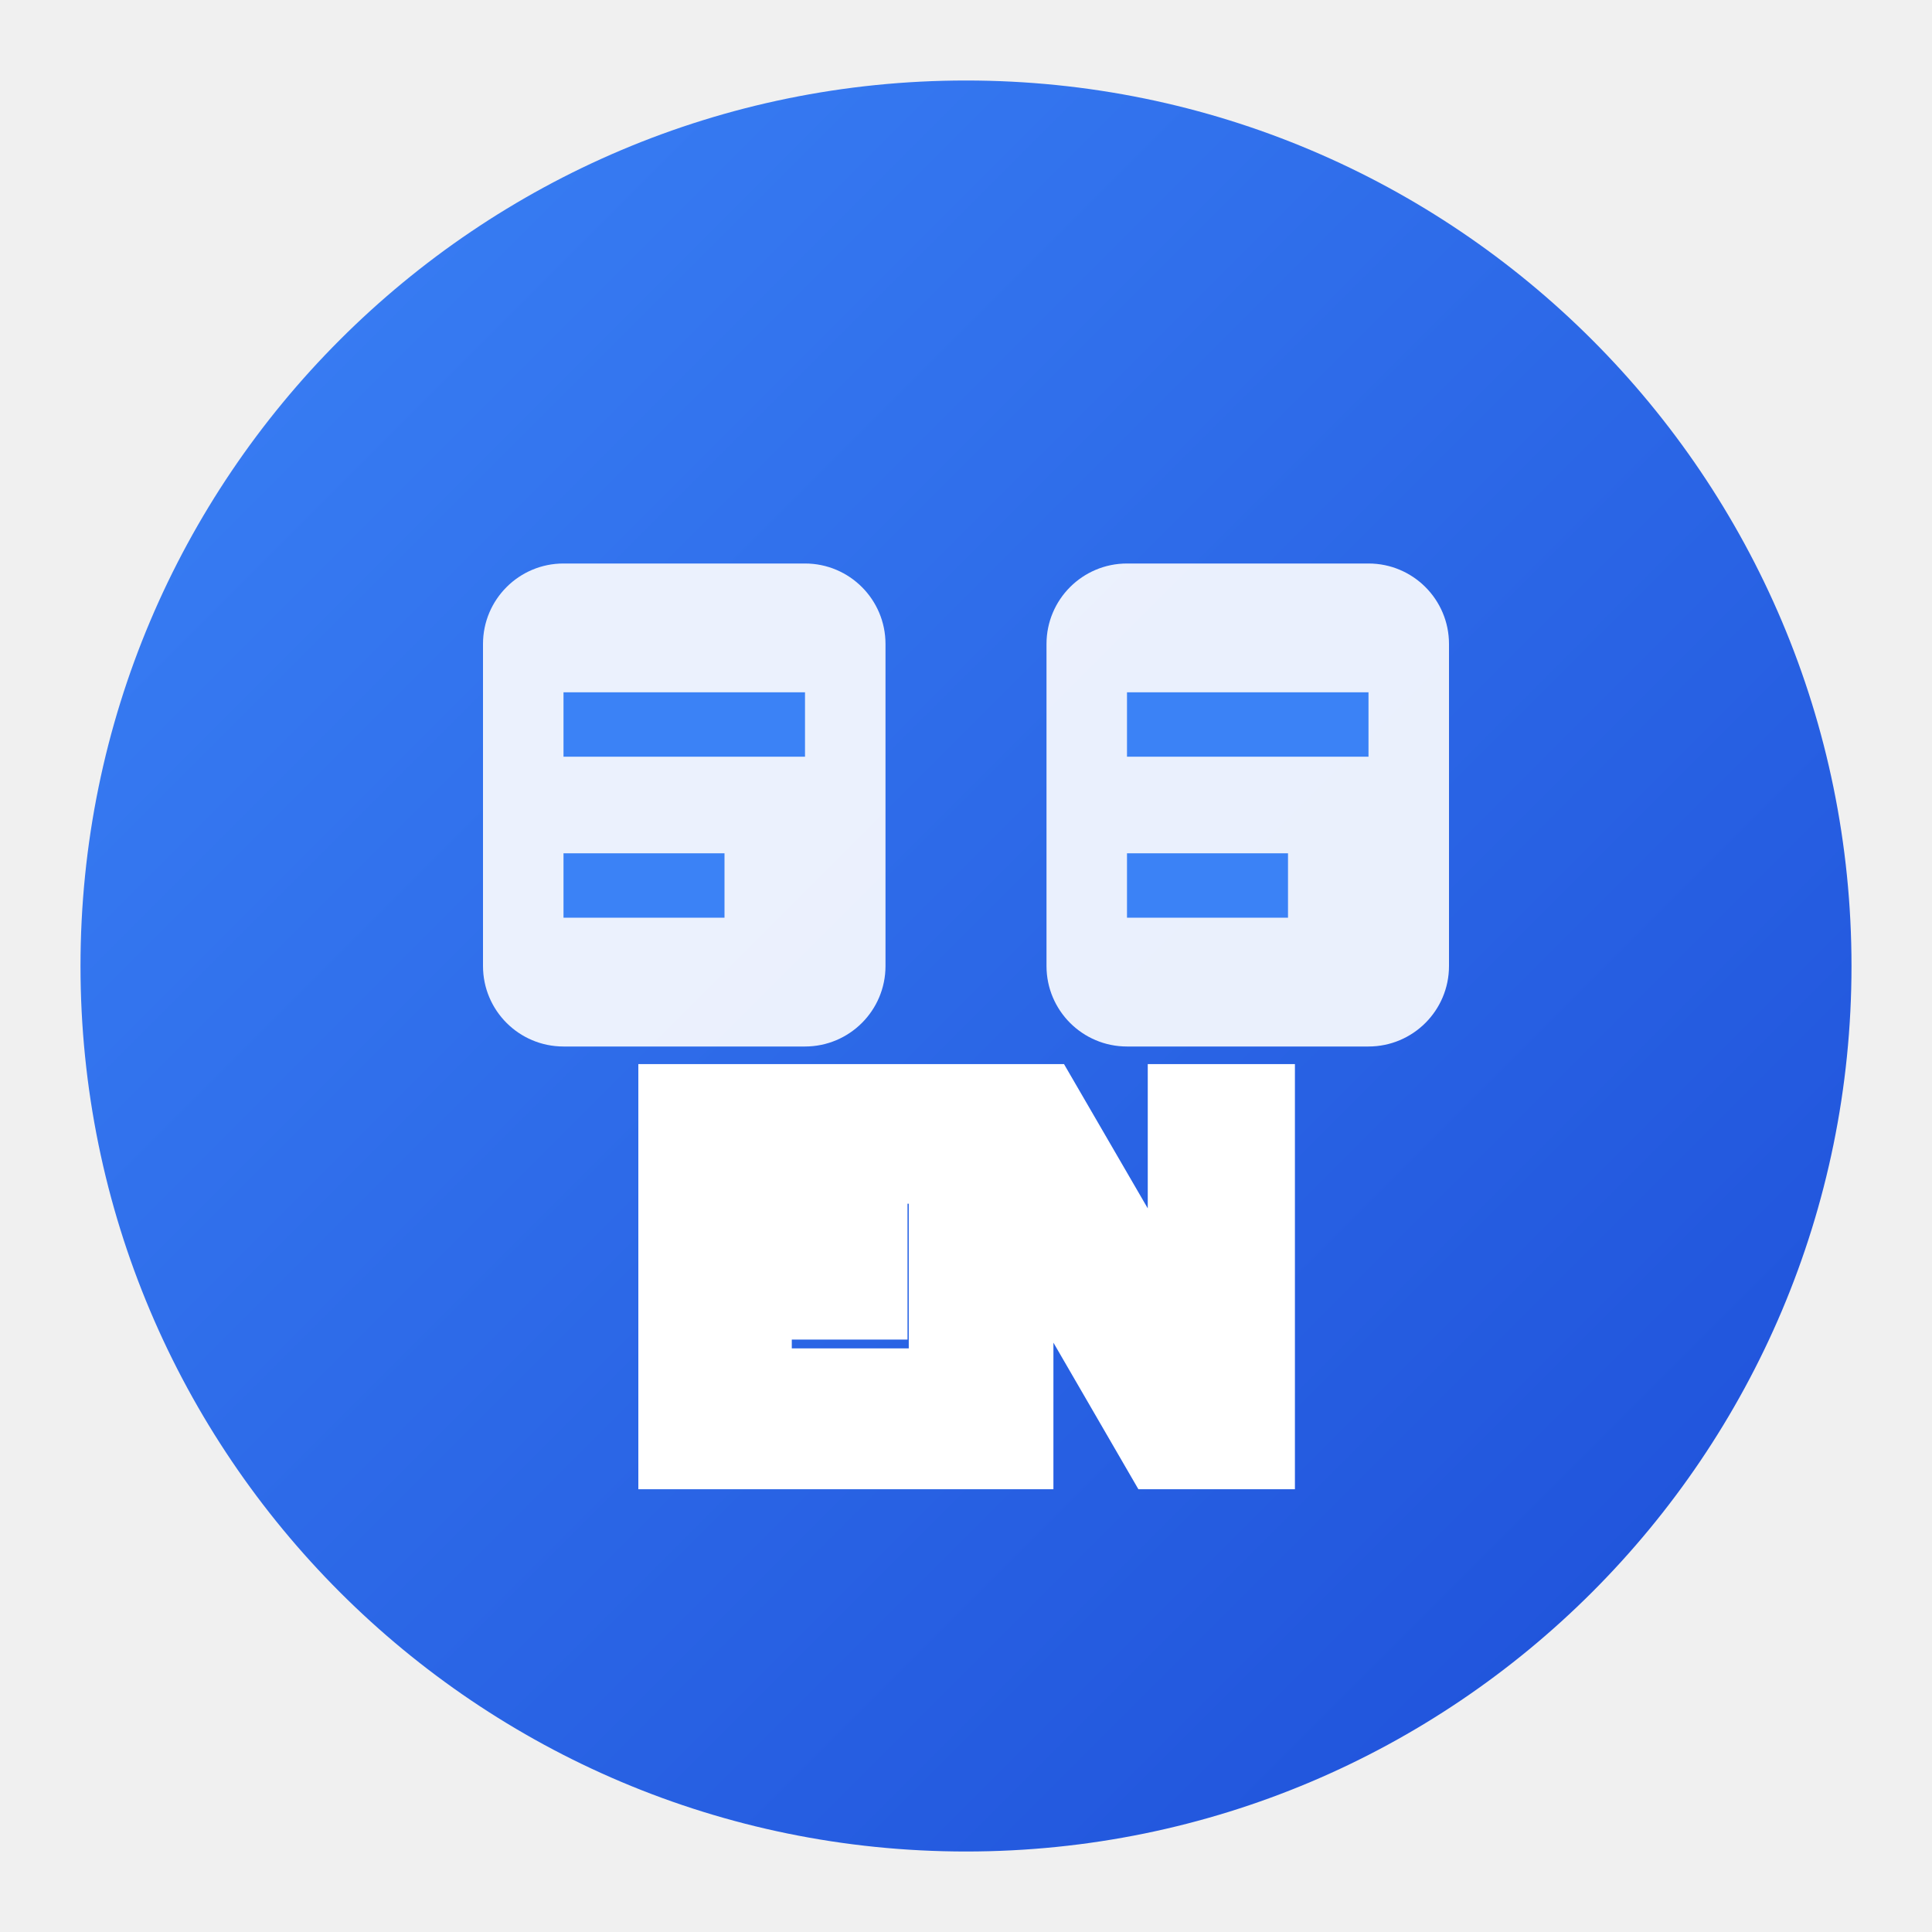
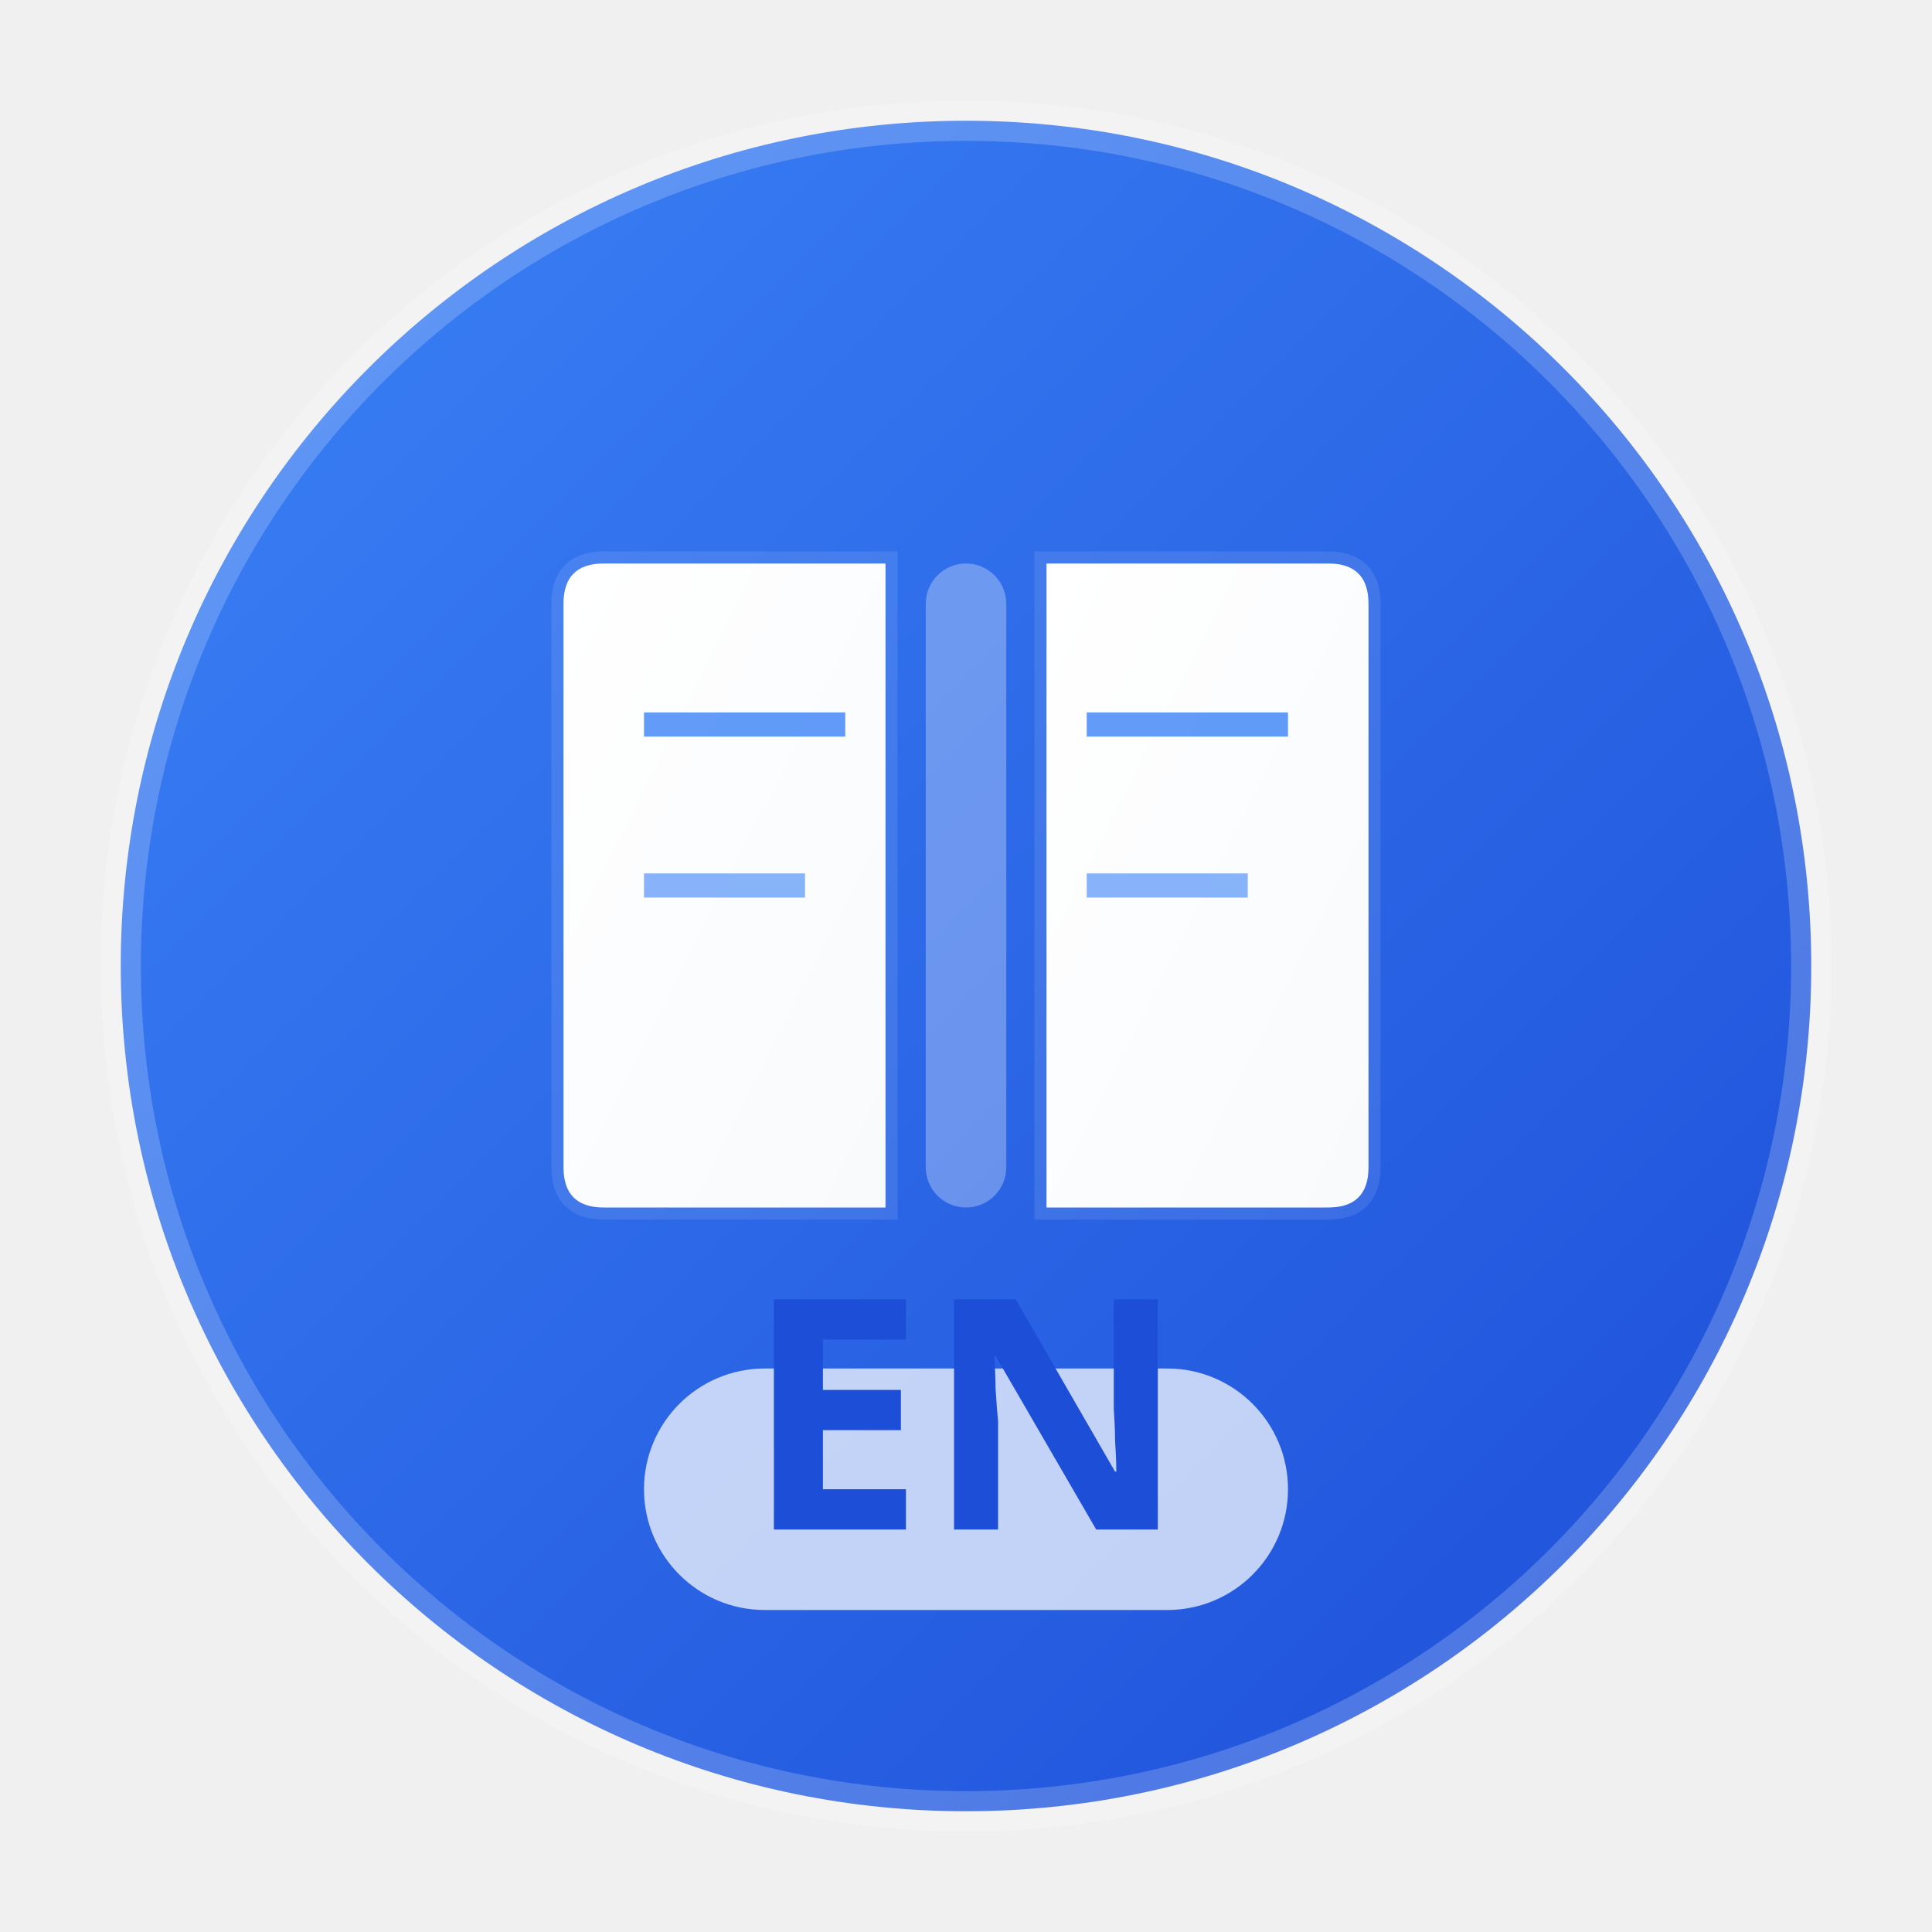
<svg xmlns="http://www.w3.org/2000/svg" viewBox="0 0 24 24" width="24" height="24">
  <defs>
    <linearGradient id="headerGrad" x1="0%" y1="0%" x2="100%" y2="100%">
      <stop offset="0%" style="stop-color:#3b82f6" />
      <stop offset="100%" style="stop-color:#1d4ed8" />
    </linearGradient>
+     <linearGradient id="bookHeaderGrad" x1="0%" y1="0%" x2="100%" y2="100%">
+       <stop offset="0%" style="stop-color:#ffffff" />
+       <stop offset="100%" style="stop-color:#f8fafc" />
+     </linearGradient>
  </defs>
-   <circle cx="12" cy="12" r="11" fill="url(#headerGrad)" />
-   <g transform="translate(12, 10)">
-     <rect x="-6" y="-3" width="5" height="6" rx="1" fill="white" opacity="0.9" />
-     <rect x="1" y="-3" width="5" height="6" rx="1" fill="white" opacity="0.9" />
-     <line x1="-5" y1="-1" x2="-2" y2="-1" stroke="#3b82f6" stroke-width="0.8" />
-     <line x1="-5" y1="1" x2="-3" y2="1" stroke="#3b82f6" stroke-width="0.8" />
-     <line x1="2" y1="-1" x2="5" y2="-1" stroke="#3b82f6" stroke-width="0.8" />
-     <line x1="2" y1="1" x2="4" y2="1" stroke="#3b82f6" stroke-width="0.8" />
+   <circle cx="12" cy="12" r="10.5" fill="url(#headerGrad)" stroke="rgba(255,255,255,0.2)" stroke-width="0.5" />
+   <g transform="translate(12, 11)">
+     <rect x="-0.5" y="-4" width="1" height="8" fill="rgba(255,255,255,0.3)" rx="0.5" />
+     <path d="M -5 -3.5 Q -5 -4 -4.5 -4 L -1 -4 L -1 4 L -4.5 4 Q -5 4 -5 3.5 Z" fill="url(#bookHeaderGrad)" stroke="rgba(255,255,255,0.1)" stroke-width="0.3" />
+     <path d="M 1 -4 L 4.5 -4 Q 5 -4 5 -3.5 L 5 3.5 Q 5 4 4.5 4 L 1 4 Z" fill="url(#bookHeaderGrad)" stroke="rgba(255,255,255,0.1)" stroke-width="0.3" />
+     <line x1="-4" y1="-2" x2="-1.5" y2="-2" stroke="#3b82f6" stroke-width="0.3" opacity="0.8" />
+     <line x1="-4" y1="0" x2="-2" y2="0" stroke="#3b82f6" stroke-width="0.3" opacity="0.6" />
+     <line x1="1.5" y1="-2" x2="4" y2="-2" stroke="#3b82f6" stroke-width="0.3" opacity="0.8" />
+     <line x1="1.5" y1="0" x2="3.5" y2="0" stroke="#3b82f6" stroke-width="0.3" opacity="0.6" />
  </g>
-   <g transform="translate(12, 18)" stroke="white" stroke-width="1" fill="none" stroke-linecap="round">
-     <text x="0" y="0" text-anchor="middle" font-family="sans-serif" font-size="6" font-weight="bold" fill="white">EN</text>
+   <g transform="translate(12, 18.5)">
+     <rect x="-4" y="-1.5" width="8" height="3" rx="1.5" fill="rgba(255,255,255,0.9)" opacity="0.8" />
+     <text x="0" y="0.5" text-anchor="middle" font-family="system-ui, sans-serif" font-size="4" font-weight="600" fill="#1d4ed8">EN</text>
  </g>
</svg>
